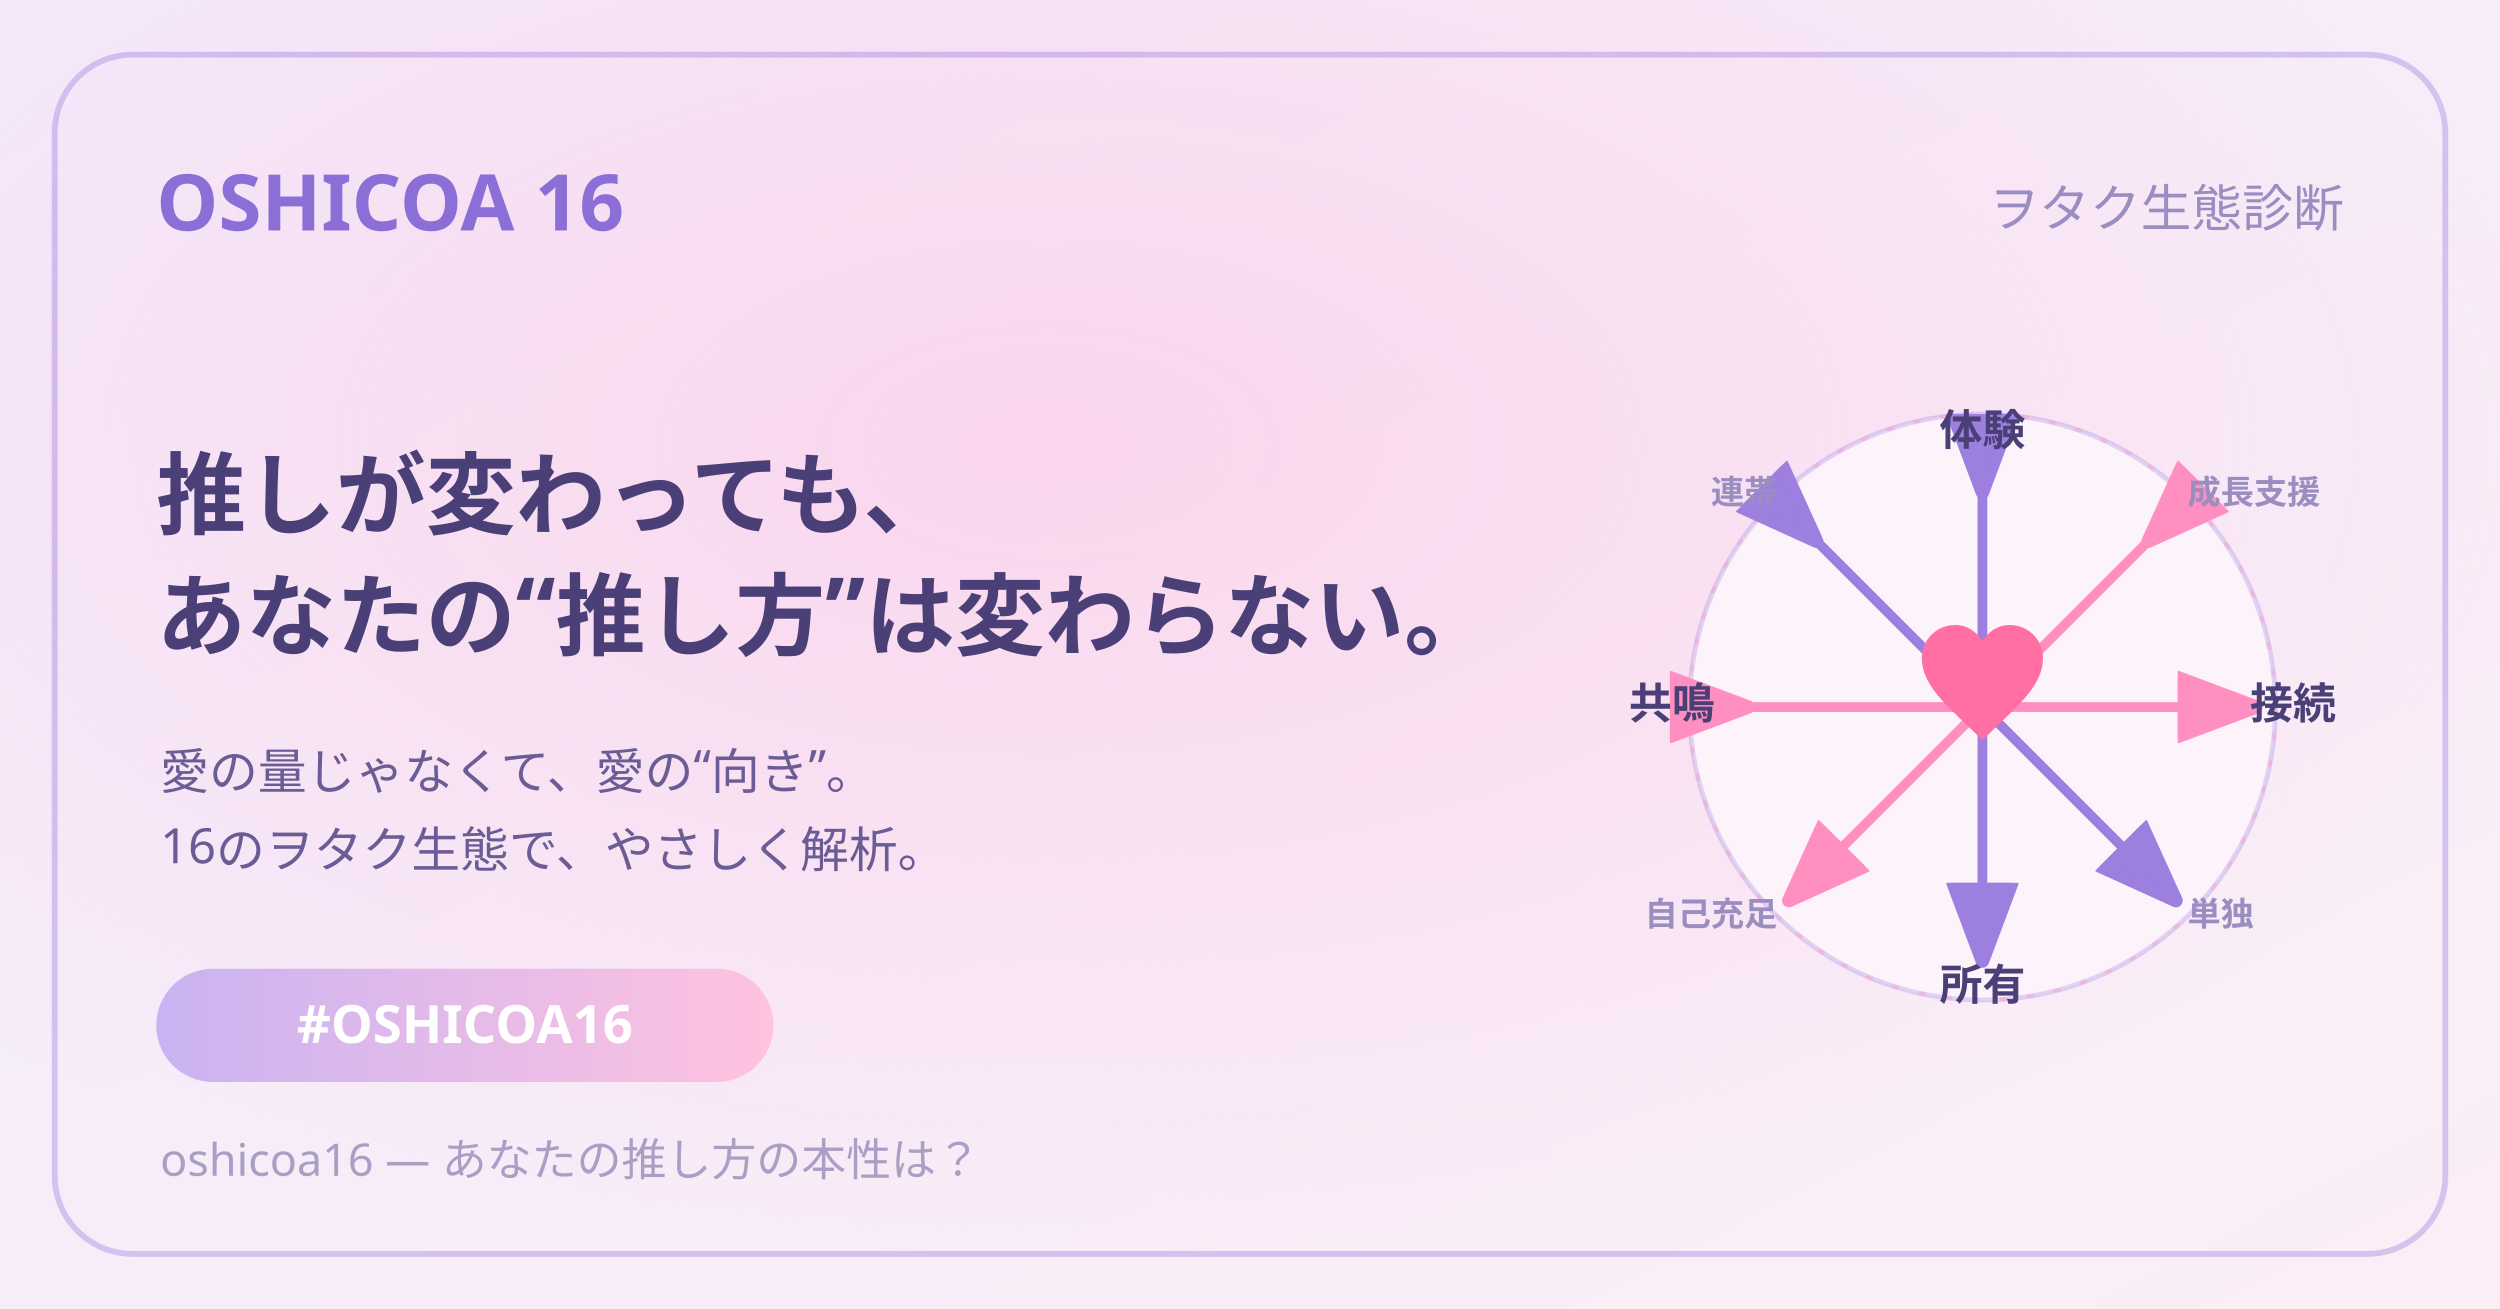
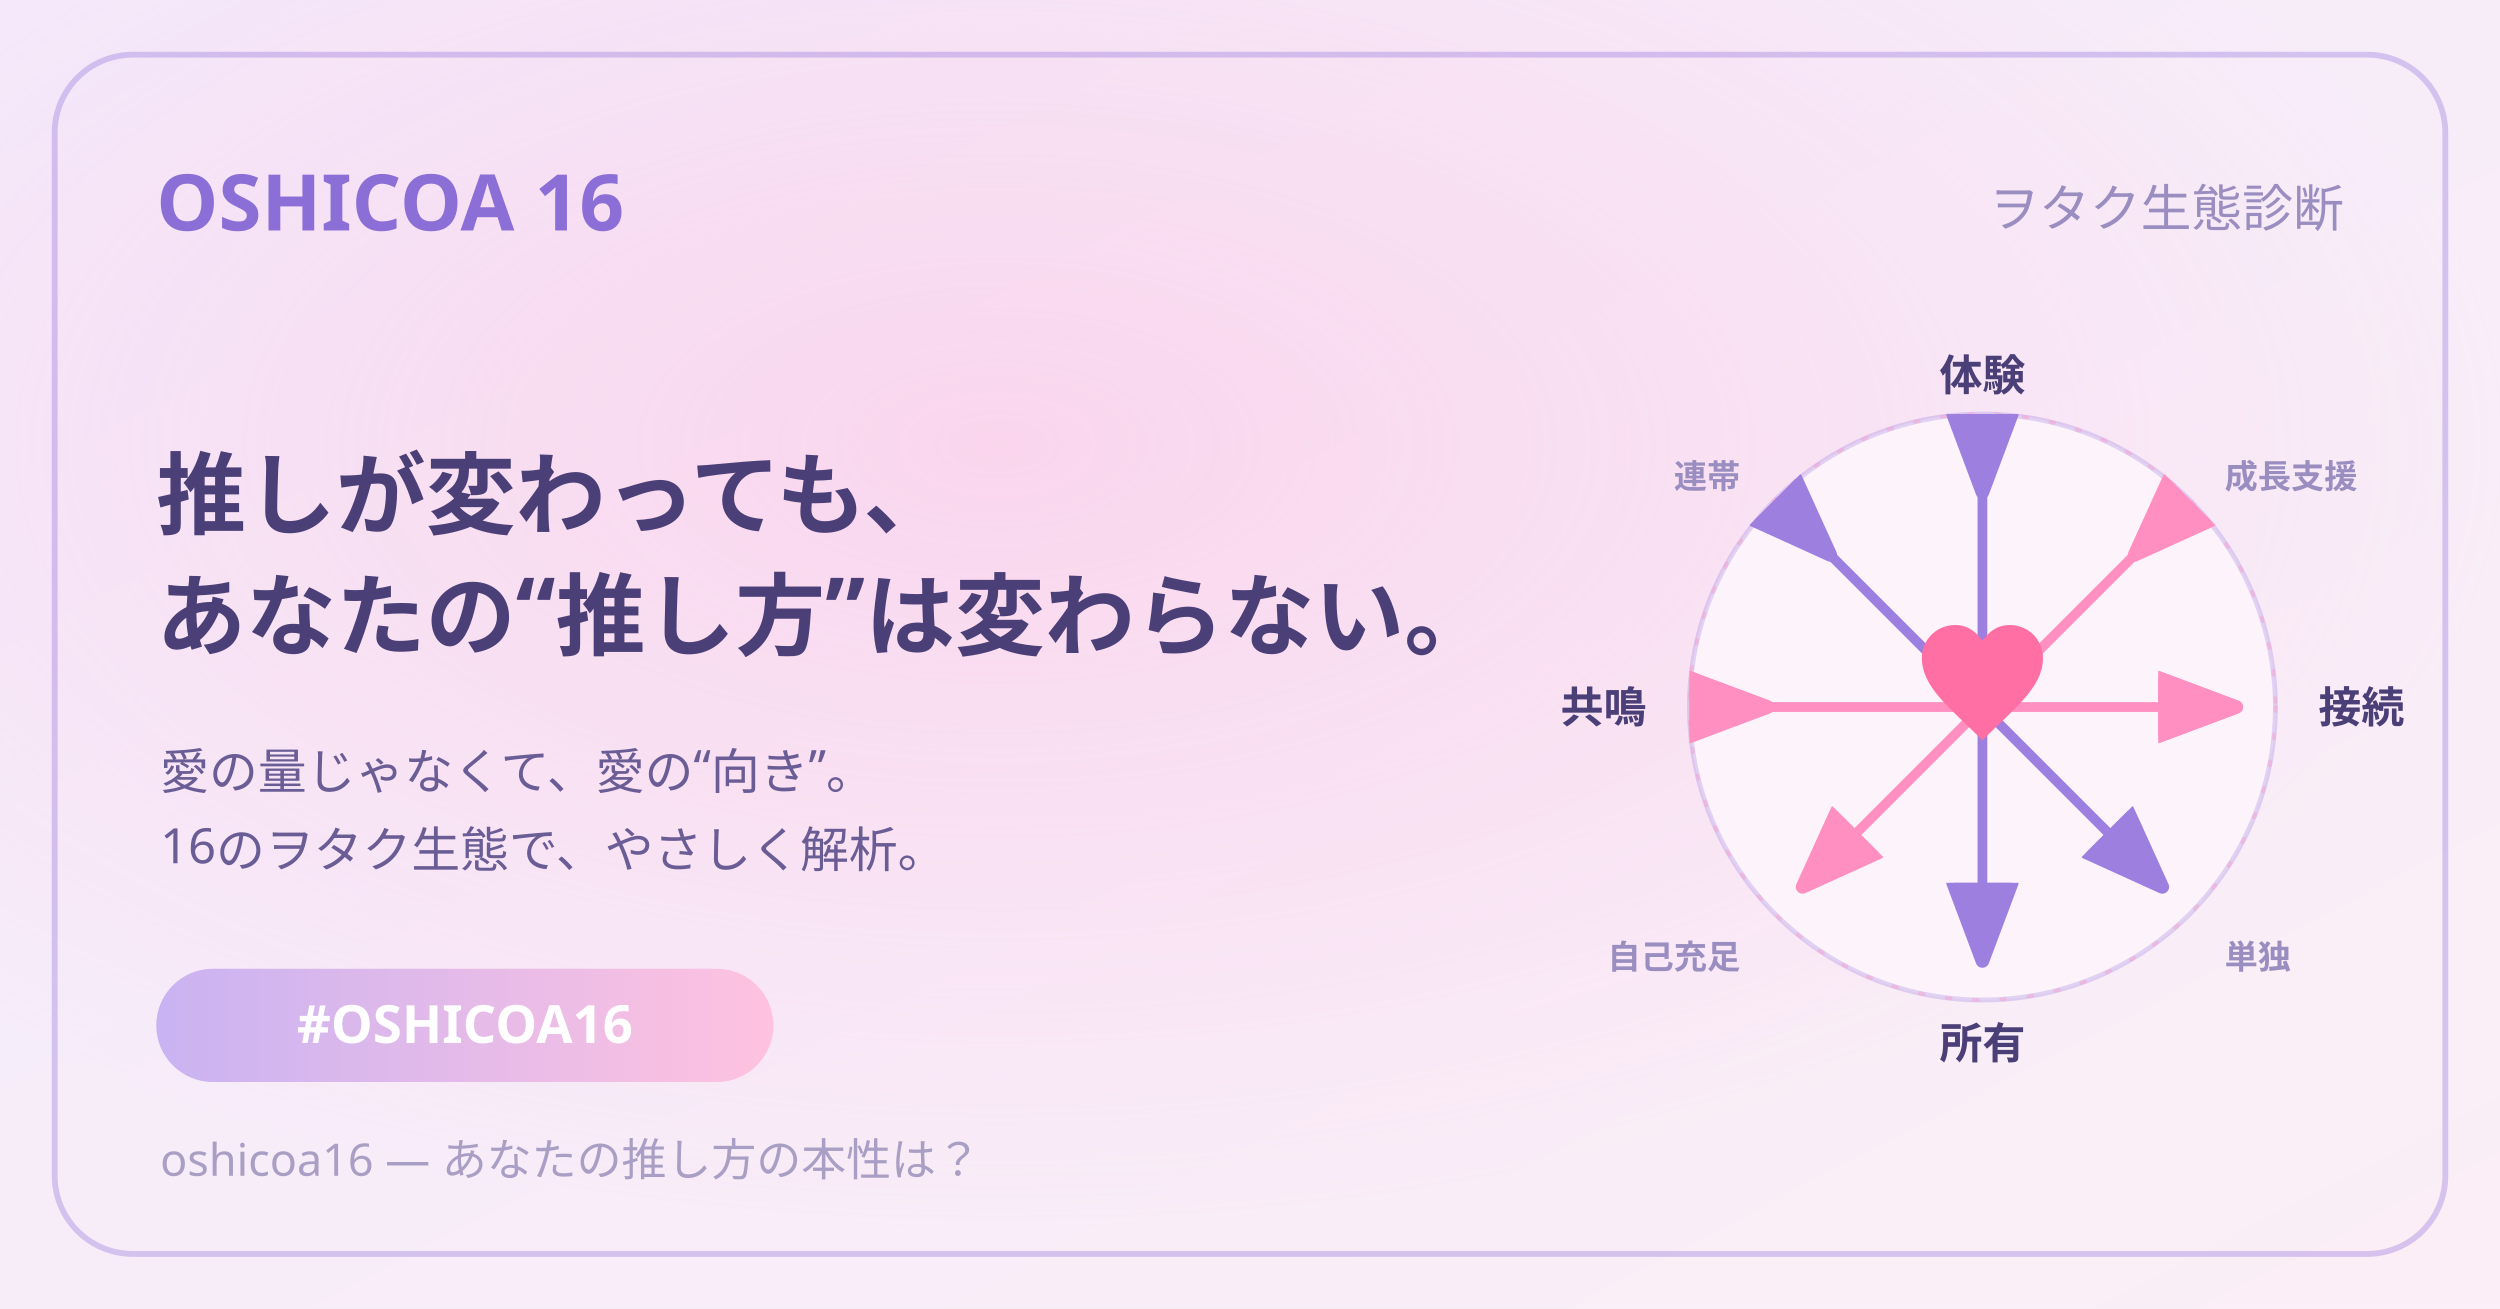
<svg xmlns="http://www.w3.org/2000/svg" width="1280" height="670" viewBox="0 0 1280 670" font-family="'Zen Maru Gothic','Hiragino Maru Gothic ProN','Yu Gothic',system-ui,sans-serif">
  <defs>
    <linearGradient id="bg" x1="0" y1="0" x2="1" y2="1">
      <stop offset="0%" stop-color="#f3ecfc" />
      <stop offset="100%" stop-color="#fbeef6" />
    </linearGradient>
-     <radialGradient id="glow" cx="42%" cy="34%" r="62%">
+     <radialGradient id="glow" cx="40%" cy="34%" r="60%">
      <stop offset="0%" stop-color="#ffb6dc" stop-opacity="0.42" />
      <stop offset="100%" stop-color="#ffb6dc" stop-opacity="0" />
    </radialGradient>
    <linearGradient id="pill" x1="0" y1="0" x2="1" y2="0">
      <stop offset="0%" stop-color="#c9b3f2" />
      <stop offset="100%" stop-color="#ffc2df" />
    </linearGradient>
    <marker id="ap" markerWidth="11" markerHeight="11" refX="6" refY="4" orient="auto">
      <path d="M0,1 L8,4 L0,7 Z" fill="#ff8fc0" stroke="#ff8fc0" stroke-width="1.4" stroke-linejoin="round" />
    </marker>
    <marker id="av" markerWidth="11" markerHeight="11" refX="6" refY="4" orient="auto">
      <path d="M0,1 L8,4 L0,7 Z" fill="#9d7fe0" stroke="#9d7fe0" stroke-width="1.4" stroke-linejoin="round" />
    </marker>
  </defs>
  <rect width="1280" height="670" fill="url(#bg)" />
  <rect width="1280" height="670" fill="url(#glow)" />
  <rect x="28" y="28" width="1224" height="614" rx="40" fill="none" stroke="#9d7fe0" stroke-opacity="0.4" stroke-width="3" />
  <text x="80" y="118" fill="#8b6fd6" font-size="40" font-weight="700">OSHICOA 16</text>
  <text x="1200" y="116" fill="#9a8dc0" font-size="26" font-weight="500" text-anchor="end">ヲタク生態診断</text>
  <text x="80" y="270" fill="#4b3f77" font-size="46" font-weight="700">推しが変わっても、</text>
  <text x="80" y="332" fill="#4b3f77" font-size="46" font-weight="700">あなたの“推し方”は変わらない。</text>
  <text x="82" y="404" fill="#6a5c95" font-size="25" font-weight="500">愛の量じゃなくて、愛の“向き”。</text>
  <text x="82" y="442" fill="#6a5c95" font-size="25" font-weight="500">16のヲタク生態で、やさしく解析。</text>
  <rect x="80" y="496" width="316" height="58" rx="29" fill="url(#pill)" />
  <text x="238" y="534" fill="#ffffff" font-size="27" font-weight="700" text-anchor="middle">#OSHICOA16</text>
  <text x="82" y="602" fill="#a99fc4" font-size="23" font-weight="500">oshicoa16 — あなたの推し方の本性は？</text>
  <circle cx="1015" cy="362" r="150" fill="#fdf4fb" stroke="#9d7fe0" stroke-opacity="0.3" stroke-width="2.5" />
  <circle cx="1015" cy="362" r="150" fill="none" stroke="#ff8fc0" stroke-opacity="0.35" stroke-width="2" stroke-dasharray="2 12" stroke-linecap="round" />
-   <line x1="885" y1="362" x2="1145" y2="362" stroke="#ff8fc0" stroke-width="5" stroke-linecap="round" marker-start="url(#ap)" marker-end="url(#ap)" />
+   <line x1="895" y1="362" x2="1135" y2="362" stroke="#ff8fc0" stroke-width="5" stroke-linecap="round" marker-start="url(#ap)" marker-end="url(#ap)" />
  <line x1="1015" y1="242" x2="1015" y2="482" stroke="#9d7fe0" stroke-width="5" stroke-linecap="round" marker-start="url(#av)" marker-end="url(#av)" />
-   <line x1="1107" y1="270" x2="923" y2="454" stroke="#ff8fc0" stroke-width="5" stroke-linecap="round" marker-start="url(#ap)" marker-end="url(#ap)" />
-   <line x1="923" y1="270" x2="1107" y2="454" stroke="#9d7fe0" stroke-width="5" stroke-linecap="round" marker-start="url(#av)" marker-end="url(#av)" />
+   <line x1="1100" y1="277" x2="930" y2="447" stroke="#ff8fc0" stroke-width="5" stroke-linecap="round" marker-start="url(#ap)" marker-end="url(#ap)" />
+   <line x1="930" y1="277" x2="1100" y2="447" stroke="#9d7fe0" stroke-width="5" stroke-linecap="round" marker-start="url(#av)" marker-end="url(#av)" />
  <path d="M1015 379 c-16 -16 -31 -27 -31 -42 c0 -10 8 -17 17 -17 c7 0 11 4 14 8 c3 -4 7 -8 14 -8 c9 0 17 7 17 17 c0 15 -15 26 -31 42 z" fill="#ff6fa3" />
-   <text x="878" y="368" fill="#4b3f77" font-size="22" font-weight="700" text-anchor="end">共鳴</text>
-   <text x="1152" y="368" fill="#4b3f77" font-size="22" font-weight="700">接続</text>
-   <text x="1015" y="228" fill="#4b3f77" font-size="22" font-weight="700" text-anchor="middle">体験</text>
-   <text x="1015" y="512" fill="#4b3f77" font-size="22" font-weight="700" text-anchor="middle">所有</text>
-   <text x="1120" y="258" fill="#9a8dc0" font-size="17" font-weight="700">成長支援</text>
-   <text x="910" y="474" fill="#9a8dc0" font-size="17" font-weight="700" text-anchor="end">自己充足</text>
-   <text x="910" y="258" fill="#9a8dc0" font-size="17" font-weight="700" text-anchor="end">連帯</text>
-   <text x="1120" y="474" fill="#9a8dc0" font-size="17" font-weight="700">単独</text>
+   <text x="843" y="370" fill="#4b3f77" font-size="22" font-weight="700" text-anchor="end">共鳴</text>
+   <text x="1187" y="370" fill="#4b3f77" font-size="22" font-weight="700">接続</text>
+   <text x="1015" y="200" fill="#4b3f77" font-size="22" font-weight="700" text-anchor="middle">体験</text>
+   <text x="1015" y="542" fill="#4b3f77" font-size="22" font-weight="700" text-anchor="middle">所有</text>
+   <text x="1139" y="250" fill="#9a8dc0" font-size="17" font-weight="700">成長支援</text>
+   <text x="891" y="496" fill="#9a8dc0" font-size="17" font-weight="700" text-anchor="end">自己充足</text>
+   <text x="891" y="250" fill="#9a8dc0" font-size="17" font-weight="700" text-anchor="end">連帯</text>
+   <text x="1139" y="496" fill="#9a8dc0" font-size="17" font-weight="700">単独</text>
</svg>
